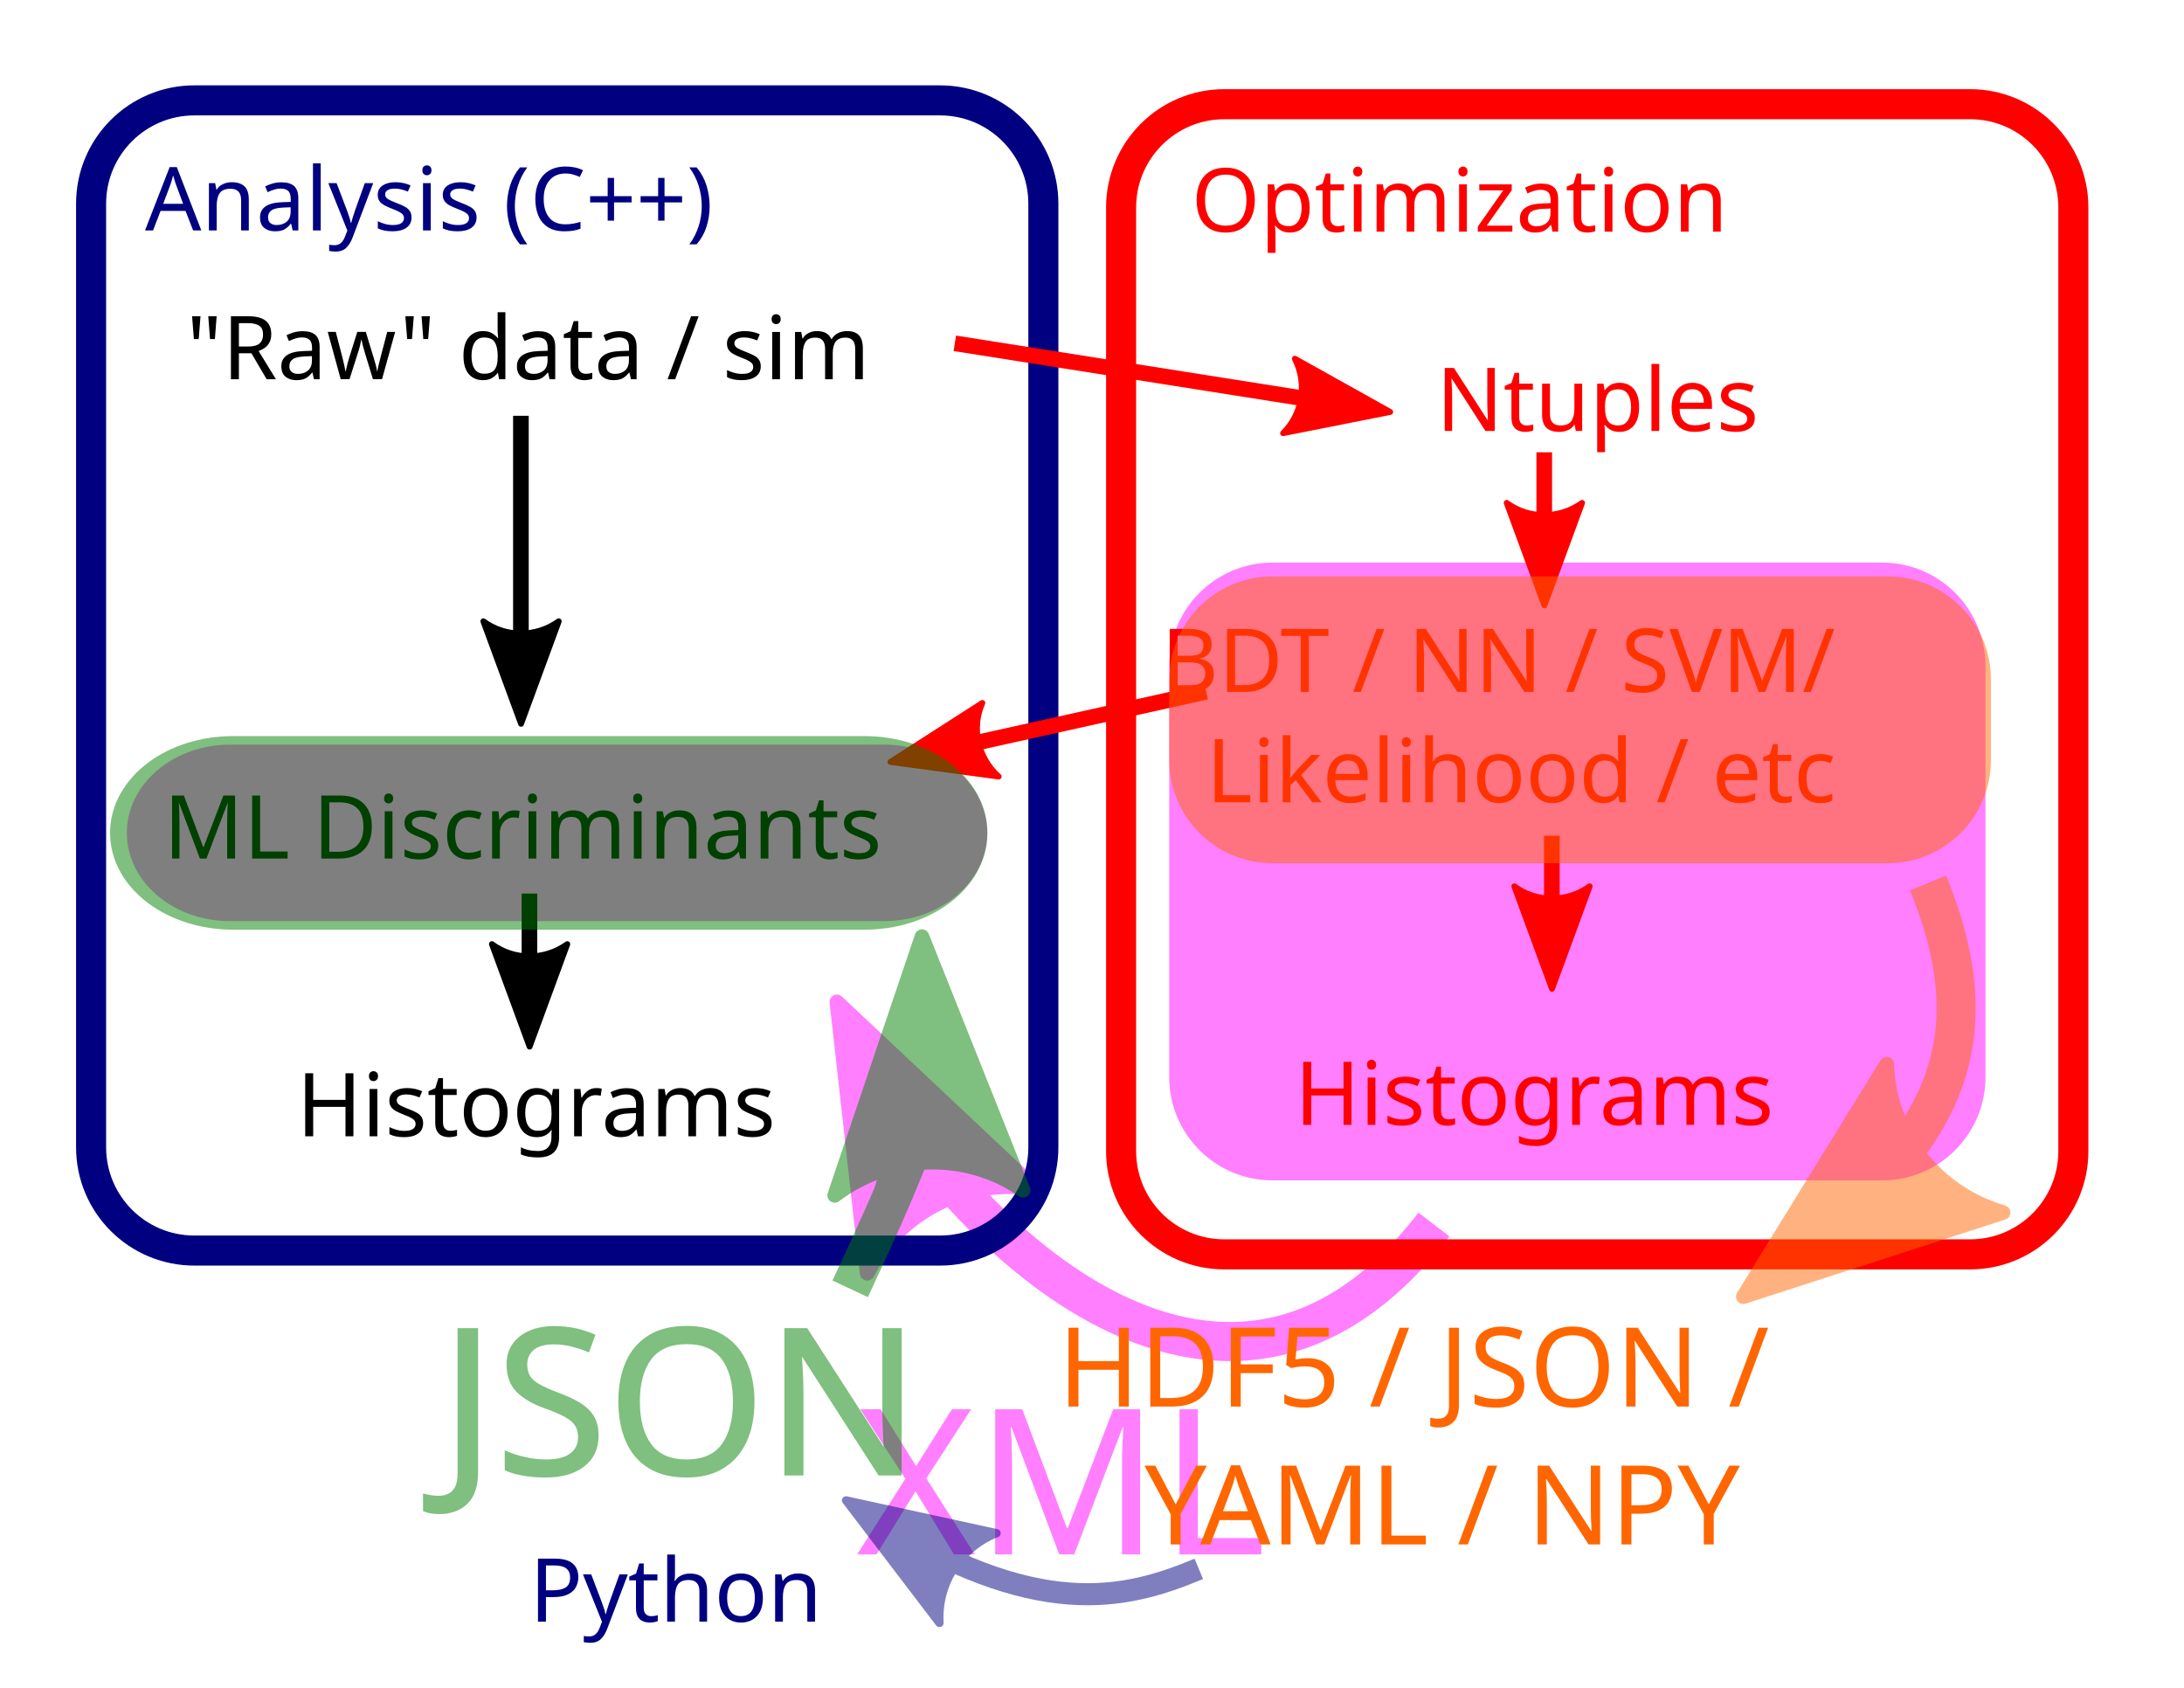
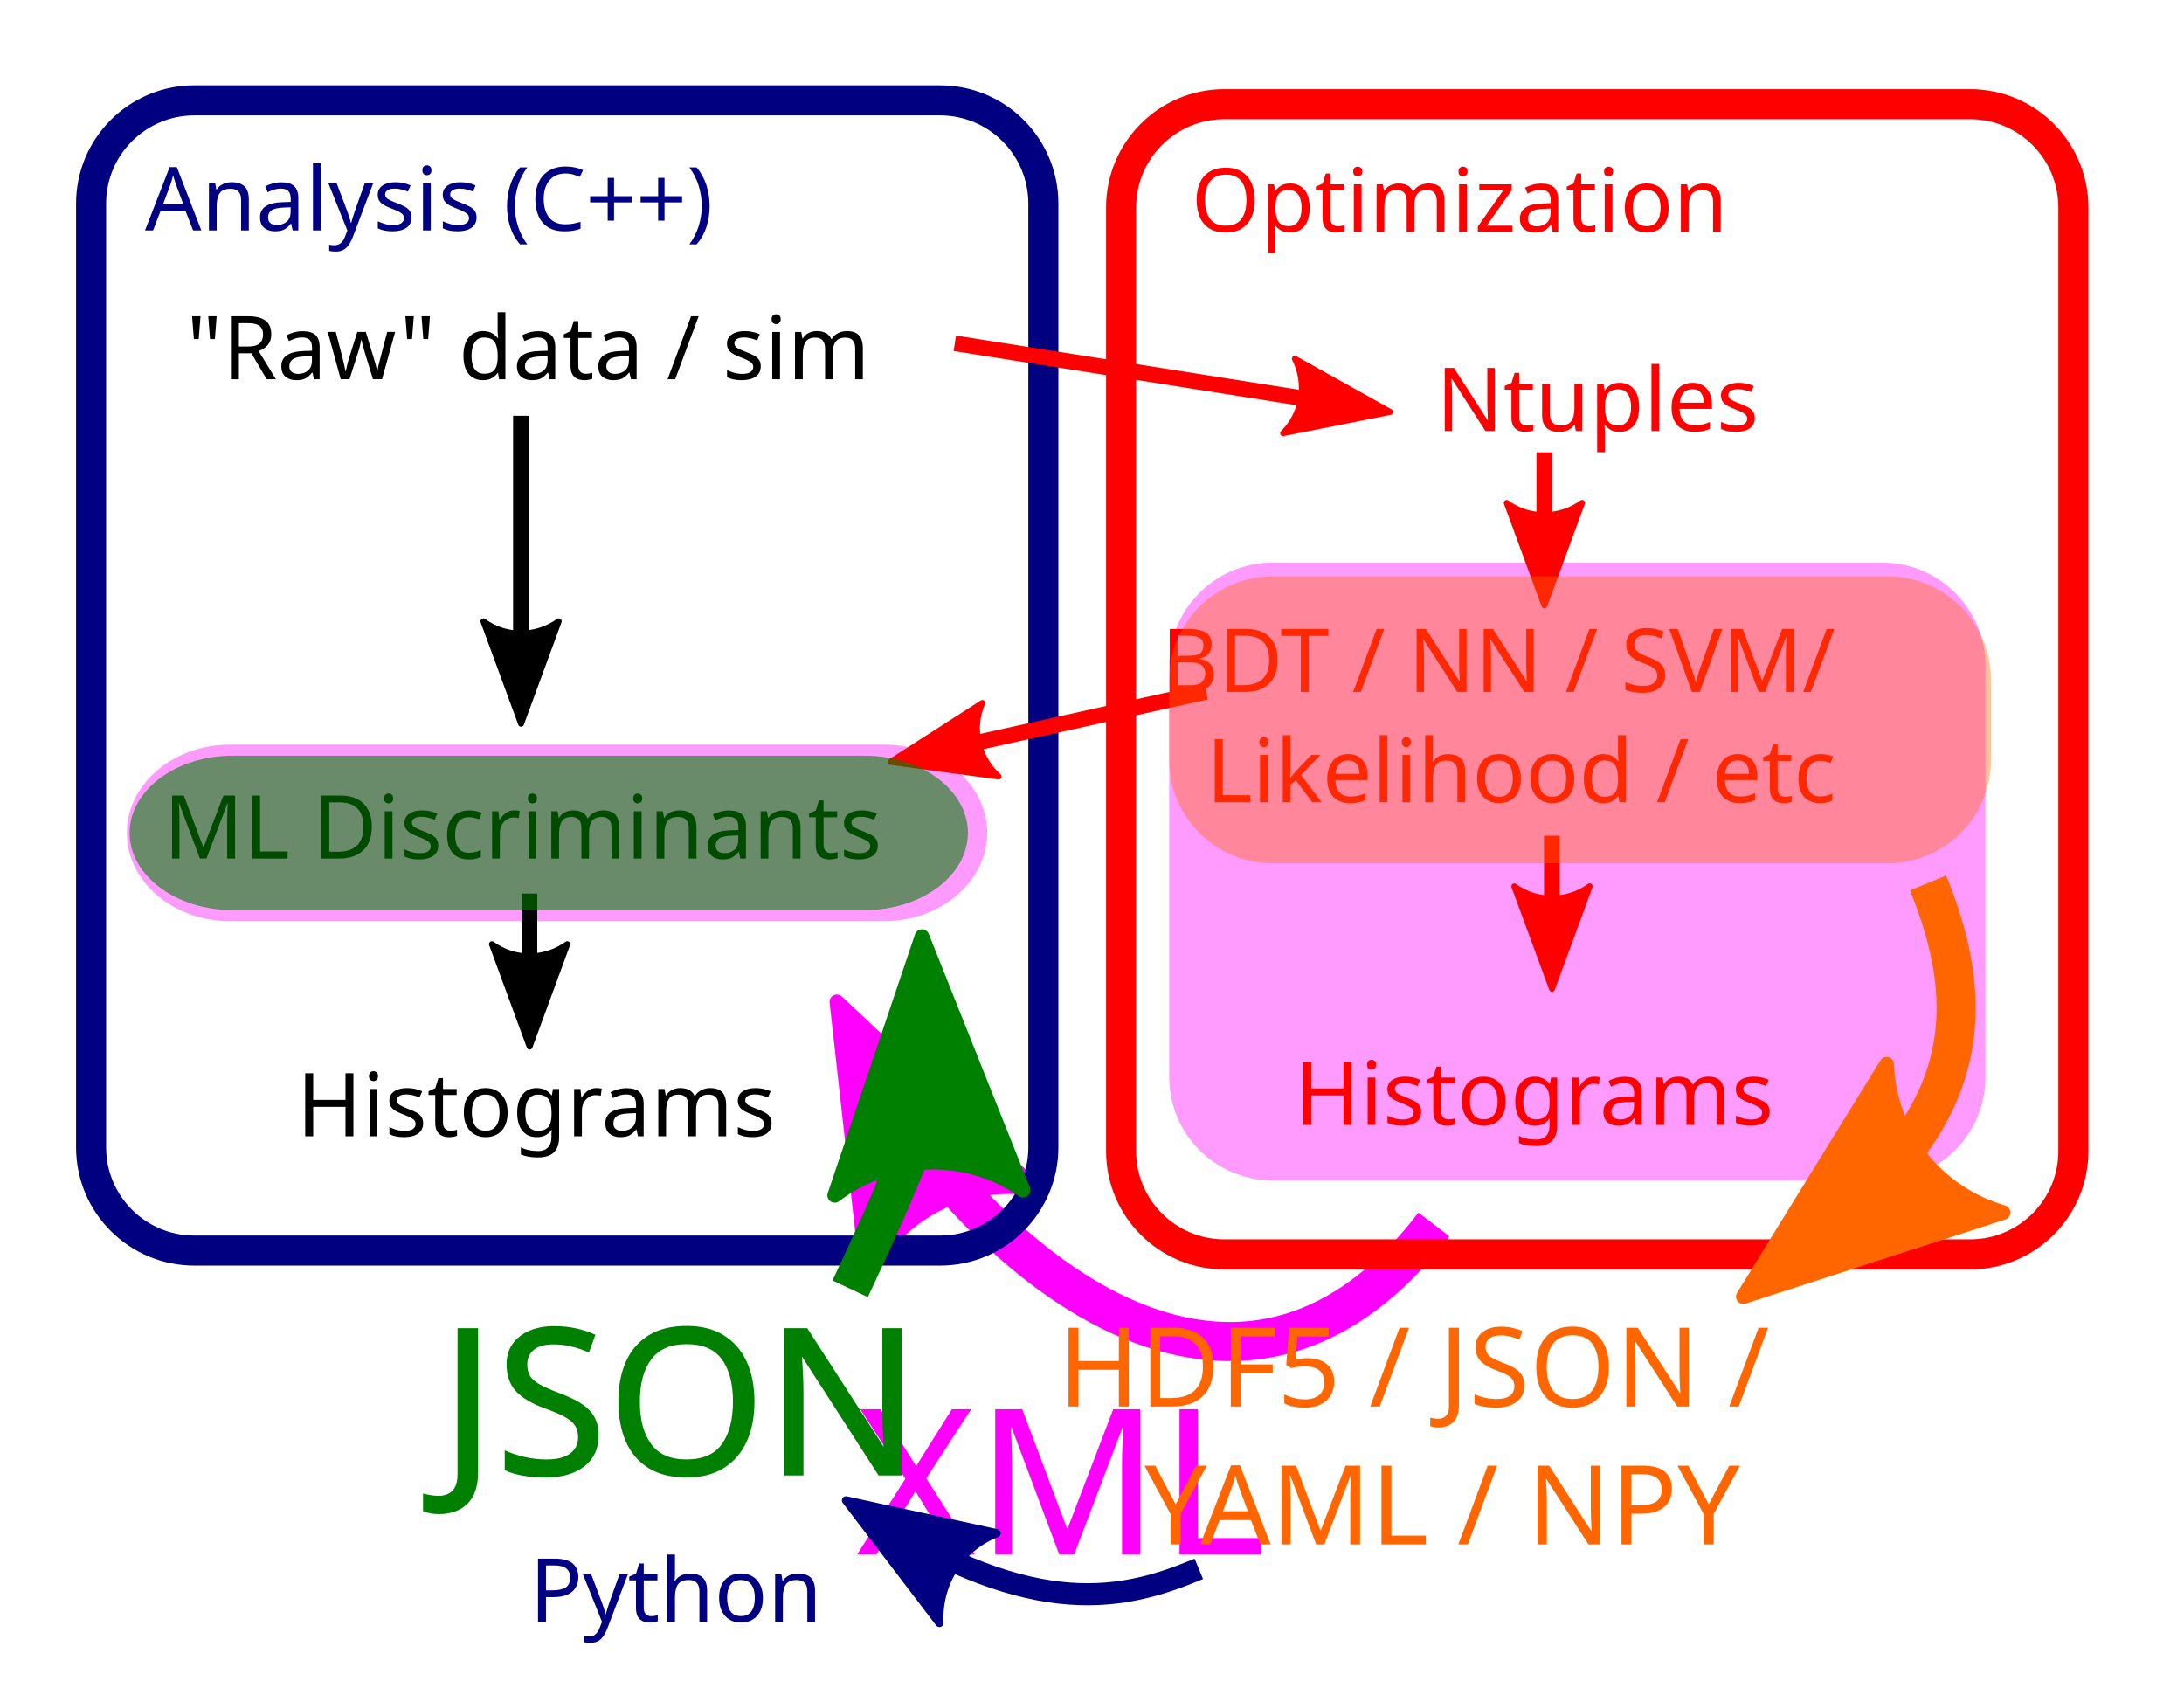
<svg xmlns="http://www.w3.org/2000/svg" width="11in" height="8.5in" viewBox="0 0 990 765" id="svg2" version="1.1">
  <defs id="defs4">
    <marker orient="auto" refY="0" refX="0" id="marker6268" style="overflow:visible">
      <path id="path6270" style="fill:#ff00ff;fill-opacity:1;fill-rule:evenodd;stroke:#ff00ff;stroke-width:0.625;stroke-linejoin:round;stroke-opacity:1" d="M 8.719,4.034 -2.207,0.016 8.719,-4.002 c -1.745,2.372 -1.735,5.617 -6e-7,8.035 z" transform="scale(-0.6,-0.6)" />
    </marker>
    <marker style="overflow:visible" id="marker5268" refX="0" refY="0" orient="auto">
      <path transform="scale(-0.6,-0.6)" d="M 8.719,4.034 -2.207,0.016 8.719,-4.002 c -1.745,2.372 -1.735,5.617 -6e-7,8.035 z" style="fill:#ff0000;fill-opacity:1;fill-rule:evenodd;stroke:#ff0000;stroke-width:0.625;stroke-linejoin:round;stroke-opacity:1" id="path5270" />
    </marker>
    <marker orient="auto" refY="0.0" refX="0.0" id="Arrow2Mend" style="overflow:visible;">
      <path id="path4214" style="fill-rule:evenodd;stroke-width:0.625;stroke-linejoin:round;stroke:#000000;stroke-opacity:1;fill:#000000;fill-opacity:1" d="M 8.719,4.034 L -2.207,0.016 L 8.719,-4.002 C 6.973,-1.63 6.983,1.616 8.719,4.034 z " transform="scale(0.6) rotate(180) translate(0,0)" />
    </marker>
    <marker orient="auto" refY="0" refX="0" id="Arrow2Mend-5" style="overflow:visible">
      <path id="path4214-0" style="fill:#000000;fill-opacity:1;fill-rule:evenodd;stroke:#000000;stroke-width:0.625;stroke-linejoin:round;stroke-opacity:1" d="M 8.719,4.034 -2.207,0.016 8.719,-4.002 c -1.745,2.372 -1.735,5.617 -6e-7,8.035 z" transform="scale(-0.6,-0.6)" />
    </marker>
    <marker orient="auto" refY="0" refX="0" id="Arrow2Mend-7" style="overflow:visible">
      <path id="path4214-06" style="fill:#ff0000;fill-opacity:1;fill-rule:evenodd;stroke:#ff0000;stroke-width:0.625;stroke-linejoin:round;stroke-opacity:1" d="M 8.719,4.034 -2.207,0.016 8.719,-4.002 c -1.745,2.372 -1.735,5.617 -6e-7,8.035 z" transform="scale(-0.6,-0.6)" />
    </marker>
    <marker style="overflow:visible" id="marker5268-0" refX="0" refY="0" orient="auto">
      <path transform="scale(-0.6,-0.6)" d="M 8.719,4.034 -2.207,0.016 8.719,-4.002 c -1.745,2.372 -1.735,5.617 -6e-7,8.035 z" style="fill:#ff0000;fill-opacity:1;fill-rule:evenodd;stroke:#ff0000;stroke-width:0.625;stroke-linejoin:round;stroke-opacity:1" id="path5270-9" />
    </marker>
    <marker orient="auto" refY="0" refX="0" id="Arrow2Mend-7-9" style="overflow:visible">
      <path id="path4214-06-5" style="fill:#ff0000;fill-opacity:1;fill-rule:evenodd;stroke:#ff0000;stroke-width:0.625;stroke-linejoin:round;stroke-opacity:1" d="M 8.719,4.034 -2.207,0.016 8.719,-4.002 c -1.745,2.372 -1.735,5.617 -6e-7,8.035 z" transform="scale(-0.6,-0.6)" />
    </marker>
    <marker orient="auto" refY="0" refX="0" id="marker6268-4" style="overflow:visible">
      <path id="path6270-3" style="fill:#008000;fill-opacity:1;fill-rule:evenodd;stroke:#008000;stroke-width:0.625;stroke-linejoin:round;stroke-opacity:1" d="M 8.719,4.034 -2.207,0.016 8.719,-4.002 c -1.745,2.372 -1.735,5.617 -6e-7,8.035 z" transform="scale(-0.6,-0.6)" />
    </marker>
    <marker orient="auto" refY="0" refX="0" id="marker6268-4-1" style="overflow:visible">
      <path id="path6270-3-0" style="fill:#ff6600;fill-opacity:1;fill-rule:evenodd;stroke:#ff6600;stroke-width:0.625;stroke-linejoin:round;stroke-opacity:1" d="M 8.719,4.034 -2.207,0.016 8.719,-4.002 c -1.745,2.372 -1.735,5.617 -6e-7,8.035 z" transform="scale(-0.6,-0.6)" />
    </marker>
    <marker orient="auto" refY="0" refX="0" id="marker6268-4-1-4" style="overflow:visible">
      <path id="path6270-3-0-1" style="fill:#000080;fill-opacity:1;fill-rule:evenodd;stroke:#000080;stroke-width:0.625;stroke-linejoin:round;stroke-opacity:1" d="M 8.719,4.034 -2.207,0.016 8.719,-4.002 c -1.745,2.372 -1.735,5.617 -6e-7,8.035 z" transform="scale(-0.6,-0.6)" />
    </marker>
  </defs>
  <g id="layer2" style="display:inline">
-     <text xml:space="preserve" style="font-style:normal;font-weight:normal;font-size:92.126px;line-height:125%;font-family:sans-serif;letter-spacing:0px;word-spacing:0px;opacity:0.5;fill:#ff00ff;fill-opacity:1;stroke:none;stroke-width:1px;stroke-linecap:butt;stroke-linejoin:miter;stroke-opacity:1" x="388.197" y="704.5" id="text6249">
+     <text xml:space="preserve" style="font-style:normal;font-weight:normal;font-size:92.126px;line-height:125%;font-family:sans-serif;letter-spacing:0px;word-spacing:0px;opacity:1;fill:#ff00ff;fill-opacity:1;stroke:none;stroke-width:1px;stroke-linecap:butt;stroke-linejoin:miter;stroke-opacity:1" x="388.197" y="704.5" id="text6249">
      <tspan id="tspan6251" x="388.197" y="704.5">XML</tspan>
    </text>
-     <rect style="opacity:0.5;fill:#ff00ff;stroke:none;stroke-width:7.087;stroke-miterlimit:4;stroke-dasharray:none" id="rect6254" width="390" height="80" x="57.5" y="337.5" rx="46.807" ry="46.807" />
-     <rect style="opacity:0.5;fill:#ff00ff;stroke:none;stroke-width:7.087;stroke-miterlimit:4;stroke-dasharray:none" id="rect6256" width="370" height="280" x="530" y="255" rx="46.807" ry="46.807" />
-     <path style="opacity:0.5;fill:none;fill-rule:evenodd;stroke:#ff00ff;stroke-width:17.717;stroke-linecap:butt;stroke-linejoin:miter;stroke-miterlimit:4;stroke-dasharray:none;stroke-opacity:1;marker-end:url(#marker6268)" d="M 650,555 C 553.778,680.18 430,555 390,475" id="path6260" />
+     <rect style="opacity:1;fill:#ff00ff;fill-opacity:0.392;stroke:none;stroke-width:7.087;stroke-miterlimit:4;stroke-dasharray:none" id="rect6254" width="390" height="80" x="57.5" y="337.5" rx="46.807" ry="46.807" />
+     <rect style="opacity:1;fill:#ff00ff;fill-opacity:0.392;stroke:none;stroke-width:7.087;stroke-miterlimit:4;stroke-dasharray:none" id="rect6256" width="370" height="280" x="530" y="255" rx="46.807" ry="46.807" />
+     <path style="opacity:1;fill:none;fill-rule:evenodd;stroke:#ff00ff;stroke-width:17.717;stroke-linecap:butt;stroke-linejoin:miter;stroke-miterlimit:4;stroke-dasharray:none;stroke-opacity:1;marker-end:url(#marker6268)" d="M 650,555 C 553.778,680.18 430,555 390,475" id="path6260" />
  </g>
  <g id="layer1" transform="translate(-27.36114,310.6886)" style="display:inline">
    <rect style="opacity:1;fill:none;fill-rule:evenodd;stroke:#000080;stroke-width:13.623;stroke-linecap:butt;stroke-linejoin:miter;stroke-miterlimit:4;stroke-dasharray:none;stroke-opacity:1" id="rect3340" width="431.655" height="521.31" x="68.655" y="-265.189" ry="46.807" rx="46.807" />
-     <text xml:space="preserve" style="font-style:normal;font-weight:normal;font-size:40px;line-height:125%;font-family:sans-serif;letter-spacing:0px;word-spacing:0px;fill:#000080;fill-opacity:1;stroke:none;stroke-width:1px;stroke-linecap:butt;stroke-linejoin:miter;stroke-opacity:1" x="93.103" y="-206.258" id="text4142">
+     <text xml:space="preserve" style="font-style:normal;font-weight:normal;font-size:40px;line-height:125%;font-family:sans-serif;letter-spacing:0px;word-spacing:0px;opacity:1;fill:#000080;fill-opacity:1;stroke:none;stroke-width:1px;stroke-linecap:butt;stroke-linejoin:miter;stroke-opacity:1" x="93.103" y="-206.258" id="text4142">
      <tspan id="tspan4144" x="93.103" y="-206.258">Analysis (C++)</tspan>
    </text>
-     <text xml:space="preserve" style="font-style:normal;font-weight:normal;font-size:40px;line-height:125%;font-family:sans-serif;letter-spacing:0px;word-spacing:0px;fill:#000000;fill-opacity:1;stroke:none;stroke-width:1px;stroke-linecap:butt;stroke-linejoin:miter;stroke-opacity:1" x="111.844" y="-138.792" id="text4165">
+     <text xml:space="preserve" style="font-style:normal;font-weight:normal;font-size:40px;line-height:125%;font-family:sans-serif;letter-spacing:0px;word-spacing:0px;opacity:1;fill:#000000;fill-opacity:1;stroke:none;stroke-width:1px;stroke-linecap:butt;stroke-linejoin:miter;stroke-opacity:1" x="111.844" y="-138.792" id="text4165">
      <tspan id="tspan4167" x="111.844" y="-138.792">"Raw" data / sim</tspan>
    </text>
-     <text xml:space="preserve" style="font-style:normal;font-weight:normal;font-size:40px;line-height:125%;font-family:sans-serif;letter-spacing:0px;word-spacing:0px;fill:#000000;fill-opacity:1;stroke:none;stroke-width:1px;stroke-linecap:butt;stroke-linejoin:miter;stroke-opacity:1" x="101.499" y="78.449" id="text4169">
+     <text xml:space="preserve" style="font-style:normal;font-weight:normal;font-size:40px;line-height:125%;font-family:sans-serif;letter-spacing:0px;word-spacing:0px;opacity:1;fill:#000000;fill-opacity:1;stroke:none;stroke-width:1px;stroke-linecap:butt;stroke-linejoin:miter;stroke-opacity:1" x="101.499" y="78.449" id="text4169">
      <tspan id="tspan4171" x="101.499" y="78.449">ML Discriminants</tspan>
    </text>
-     <text xml:space="preserve" style="font-style:normal;font-weight:normal;font-size:40px;line-height:125%;font-family:sans-serif;letter-spacing:0px;word-spacing:0px;fill:#000000;fill-opacity:1;stroke:none;stroke-width:1px;stroke-linecap:butt;stroke-linejoin:miter;stroke-opacity:1" x="161.844" y="204.311" id="text4173">
+     <text xml:space="preserve" style="font-style:normal;font-weight:normal;font-size:40px;line-height:125%;font-family:sans-serif;letter-spacing:0px;word-spacing:0px;opacity:1;fill:#000000;fill-opacity:1;stroke:none;stroke-width:1px;stroke-linecap:butt;stroke-linejoin:miter;stroke-opacity:1" x="161.844" y="204.311" id="text4173">
      <tspan id="tspan4175" x="161.844" y="204.311">Histograms</tspan>
    </text>
-     <path style="fill:none;fill-rule:evenodd;stroke:#000000;stroke-width:7.087;stroke-linecap:butt;stroke-linejoin:miter;stroke-miterlimit:4;stroke-dasharray:none;stroke-opacity:1;marker-end:url(#Arrow2Mend)" d="m 267.361,94.311 0,60" id="path4181" />
-     <path style="fill:none;fill-rule:evenodd;stroke:#000000;stroke-width:7.087;stroke-linecap:butt;stroke-linejoin:miter;stroke-miterlimit:4;stroke-dasharray:none;stroke-opacity:1;marker-end:url(#Arrow2Mend-5)" d="m 263.488,-122.24 0,130.22" id="path4181-6" />
+     <path style="opacity:1;fill:none;fill-rule:evenodd;stroke:#000000;stroke-width:7.087;stroke-linecap:butt;stroke-linejoin:miter;stroke-miterlimit:4;stroke-dasharray:none;stroke-opacity:1;marker-end:url(#Arrow2Mend)" d="m 267.361,94.311 0,60" id="path4181" />
+     <path style="opacity:1;fill:none;fill-rule:evenodd;stroke:#000000;stroke-width:7.087;stroke-linecap:butt;stroke-linejoin:miter;stroke-miterlimit:4;stroke-dasharray:none;stroke-opacity:1;marker-end:url(#Arrow2Mend-5)" d="m 263.488,-122.24 0,130.22" id="path4181-6" />
  </g>
  <g id="layer3" style="display:inline">
    <rect style="opacity:1;fill:none;fill-rule:evenodd;stroke:#ff0000;stroke-width:13.623;stroke-linecap:butt;stroke-linejoin:miter;stroke-miterlimit:4;stroke-dasharray:none;stroke-opacity:1" id="rect3340-6" width="431.655" height="521.31" x="508.191" y="47.223" ry="46.807" rx="46.807" />
-     <path style="fill:none;fill-rule:evenodd;stroke:#ff0000;stroke-width:7.087;stroke-linecap:butt;stroke-linejoin:miter;stroke-miterlimit:4;stroke-dasharray:none;stroke-opacity:1;marker-end:url(#marker5268)" d="m 432.815,155.601 188.077,29.713" id="path4984" />
-     <text xml:space="preserve" style="font-style:normal;font-weight:normal;font-size:40px;line-height:125%;font-family:sans-serif;letter-spacing:0px;word-spacing:0px;fill:#ff0000;fill-opacity:1;stroke:none;stroke-width:1px;stroke-linecap:butt;stroke-linejoin:miter;stroke-opacity:1" x="651.034" y="195.345" id="text5308">
+     <path style="opacity:1;fill:none;fill-rule:evenodd;stroke:#ff0000;stroke-width:7.087;stroke-linecap:butt;stroke-linejoin:miter;stroke-miterlimit:4;stroke-dasharray:none;stroke-opacity:1;marker-end:url(#marker5268)" d="m 432.815,155.601 188.077,29.713" id="path4984" />
+     <text xml:space="preserve" style="font-style:normal;font-weight:normal;font-size:40px;line-height:125%;font-family:sans-serif;letter-spacing:0px;word-spacing:0px;opacity:1;fill:#ff0000;fill-opacity:1;stroke:none;stroke-width:1px;stroke-linecap:butt;stroke-linejoin:miter;stroke-opacity:1" x="651.034" y="195.345" id="text5308">
      <tspan id="tspan5310" x="651.034" y="195.345">Ntuples</tspan>
    </text>
-     <text xml:space="preserve" style="font-style:normal;font-weight:normal;font-size:40px;line-height:125%;font-family:sans-serif;letter-spacing:0px;word-spacing:0px;fill:#ff0000;fill-opacity:1;stroke:none;stroke-width:1px;stroke-linecap:butt;stroke-linejoin:miter;stroke-opacity:1" x="540" y="105" id="text5351">
+     <text xml:space="preserve" style="font-style:normal;font-weight:normal;font-size:40px;line-height:125%;font-family:sans-serif;letter-spacing:0px;word-spacing:0px;opacity:1;fill:#ff0000;fill-opacity:1;stroke:none;stroke-width:1px;stroke-linecap:butt;stroke-linejoin:miter;stroke-opacity:1" x="540" y="105" id="text5351">
      <tspan id="tspan5353" x="540" y="105">Optimization</tspan>
    </text>
-     <text xml:space="preserve" style="font-style:normal;font-variant:normal;font-weight:normal;font-stretch:normal;font-size:40px;line-height:125%;font-family:sans-serif;-inkscape-font-specification:'sans-serif, Normal';text-align:center;letter-spacing:0px;word-spacing:0px;writing-mode:lr-tb;text-anchor:middle;fill:#ff0000;fill-opacity:1;stroke:none;stroke-width:1px;stroke-linecap:butt;stroke-linejoin:miter;stroke-opacity:1" x="715.517" y="313.621" id="text5511">
+     <text xml:space="preserve" style="font-style:normal;font-variant:normal;font-weight:normal;font-stretch:normal;font-size:40px;line-height:125%;font-family:sans-serif;-inkscape-font-specification:'sans-serif, Normal';text-align:center;letter-spacing:0px;word-spacing:0px;writing-mode:lr-tb;text-anchor:middle;opacity:1;fill:#ff0000;fill-opacity:1;stroke:none;stroke-width:1px;stroke-linecap:butt;stroke-linejoin:miter;stroke-opacity:1" x="715.517" y="313.621" id="text5511">
      <tspan id="tspan5521" x="715.517" y="313.621">BDT / NN / SVM/</tspan>
      <tspan id="tspan5523" x="715.517" y="363.621">Likelihood / etc</tspan>
    </text>
-     <path style="fill:none;fill-rule:evenodd;stroke:#ff0000;stroke-width:7.087;stroke-linecap:butt;stroke-linejoin:miter;stroke-miterlimit:4;stroke-dasharray:none;stroke-opacity:1;marker-end:url(#Arrow2Mend-7)" d="m 700,205 0,60" id="path4181-7" />
-     <path style="fill:none;fill-rule:evenodd;stroke:#ff0000;stroke-width:7.087;stroke-linecap:butt;stroke-linejoin:miter;stroke-miterlimit:4;stroke-dasharray:none;stroke-opacity:1;marker-end:url(#marker5268-0)" d="M 546.775,313.533 412.78,343.246" id="path4984-0" />
-     <path style="fill:none;fill-rule:evenodd;stroke:#ff0000;stroke-width:7.087;stroke-linecap:butt;stroke-linejoin:miter;stroke-miterlimit:4;stroke-dasharray:none;stroke-opacity:1;marker-end:url(#Arrow2Mend-7-9)" d="m 703.448,378.793 0,60" id="path4181-7-6" />
-     <text xml:space="preserve" style="font-style:normal;font-weight:normal;font-size:40px;line-height:125%;font-family:sans-serif;letter-spacing:0px;word-spacing:0px;fill:#ff0000;fill-opacity:1;stroke:none;stroke-width:1px;stroke-linecap:butt;stroke-linejoin:miter;stroke-opacity:1" x="586.897" y="509.828" id="text4173-4">
+     <path style="opacity:1;fill:none;fill-rule:evenodd;stroke:#ff0000;stroke-width:7.087;stroke-linecap:butt;stroke-linejoin:miter;stroke-miterlimit:4;stroke-dasharray:none;stroke-opacity:1;marker-end:url(#Arrow2Mend-7)" d="m 700,205 0,60" id="path4181-7" />
+     <path style="opacity:1;fill:none;fill-rule:evenodd;stroke:#ff0000;stroke-width:7.087;stroke-linecap:butt;stroke-linejoin:miter;stroke-miterlimit:4;stroke-dasharray:none;stroke-opacity:1;marker-end:url(#marker5268-0)" d="M 546.775,313.533 412.78,343.246" id="path4984-0" />
+     <path style="opacity:1;fill:none;fill-rule:evenodd;stroke:#ff0000;stroke-width:7.087;stroke-linecap:butt;stroke-linejoin:miter;stroke-miterlimit:4;stroke-dasharray:none;stroke-opacity:1;marker-end:url(#Arrow2Mend-7-9)" d="m 703.448,378.793 0,60" id="path4181-7-6" />
+     <text xml:space="preserve" style="font-style:normal;font-weight:normal;font-size:40px;line-height:125%;font-family:sans-serif;letter-spacing:0px;word-spacing:0px;opacity:1;fill:#ff0000;fill-opacity:1;stroke:none;stroke-width:1px;stroke-linecap:butt;stroke-linejoin:miter;stroke-opacity:1" x="586.897" y="509.828" id="text4173-4">
      <tspan id="tspan4175-6" x="586.897" y="509.828">Histograms</tspan>
    </text>
  </g>
-   <g id="layer4">
-     <rect style="opacity:0.5;fill:#008000;stroke:#008000;stroke-width:17.717;stroke-miterlimit:4;stroke-dasharray:none" id="rect6488" width="380" height="70" x="58.75" y="342.5" rx="46.807" ry="46.807" />
-     <path style="display:inline;opacity:0.5;fill:#008000;fill-rule:evenodd;stroke:#008000;stroke-width:17.717;stroke-linecap:butt;stroke-linejoin:miter;stroke-miterlimit:4;stroke-dasharray:none;stroke-opacity:1;marker-end:url(#marker6268-4)" d="M 385.381,584.147 C 432.5,483.75 420,495 418.727,447.977" id="path6260-5" />
+   <g id="layer4" style="display:inline">
+     <rect style="opacity:1;fill:#008000;fill-opacity:0.588;stroke:#008000;stroke-width:17.717;stroke-miterlimit:4;stroke-dasharray:none;stroke-opacity:0" id="rect6488" width="380" height="70" x="58.75" y="342.5" rx="46.807" ry="46.807" />
+     <path style="display:inline;opacity:1;fill:#008000;fill-rule:evenodd;stroke:#008000;stroke-width:17.717;stroke-linecap:butt;stroke-linejoin:miter;stroke-miterlimit:4;stroke-dasharray:none;stroke-opacity:1;marker-end:url(#marker6268-4)" d="M 385.381,584.147 C 432.5,483.75 420,495 418.727,447.977" id="path6260-5" />
    <text xml:space="preserve" style="font-style:normal;font-weight:normal;font-size:40px;line-height:125%;font-family:sans-serif;letter-spacing:0px;word-spacing:0px;fill:#000000;fill-opacity:1;stroke:none;stroke-width:1px;stroke-linecap:butt;stroke-linejoin:miter;stroke-opacity:1" x="210" y="645" id="text7325">
      <tspan id="tspan7327" x="210" y="645" />
    </text>
-     <text xml:space="preserve" style="font-style:normal;font-weight:normal;font-size:92.126px;line-height:125%;font-family:sans-serif;letter-spacing:0px;word-spacing:0px;display:inline;opacity:0.5;fill:#008000;fill-opacity:1;stroke:#008000;stroke-width:1px;stroke-linecap:butt;stroke-linejoin:miter;stroke-opacity:1" x="199.447" y="668.25" id="text6249-3">
+     <text xml:space="preserve" style="font-style:normal;font-weight:normal;font-size:92.126px;line-height:125%;font-family:sans-serif;letter-spacing:0px;word-spacing:0px;display:inline;opacity:1;fill:#008000;fill-opacity:1;stroke:#008000;stroke-width:1px;stroke-linecap:butt;stroke-linejoin:miter;stroke-opacity:1" x="199.447" y="668.25" id="text6249-3">
      <tspan id="tspan6251-3" x="199.447" y="668.25">JSON</tspan>
    </text>
  </g>
  <g id="layer5" style="display:inline">
-     <rect style="opacity:0.5;fill:#ff6600;stroke:none;stroke-width:17.717;stroke-miterlimit:4;stroke-dasharray:none" id="rect8692" width="372.5" height="130" x="530" y="261.25" rx="46.807" ry="46.807" />
-     <path style="display:inline;opacity:0.5;fill:none;fill-rule:evenodd;stroke:#ff6600;stroke-width:17.717;stroke-linecap:butt;stroke-linejoin:miter;stroke-miterlimit:4;stroke-dasharray:none;stroke-opacity:1;marker-end:url(#marker6268-4-1)" d="m 873.954,400.202 c 34.543,83.676 -5.778,126.086 -65.36,172.875" id="path6260-5-8" />
+     <rect style="opacity:1;fill:#ff6600;fill-opacity:0.392;stroke:none;stroke-width:17.717;stroke-miterlimit:4;stroke-dasharray:none" id="rect8692" width="372.5" height="130" x="530" y="261.25" rx="46.807" ry="46.807" />
+     <path style="display:inline;opacity:1;fill:none;fill-rule:evenodd;stroke:#ff6600;stroke-width:17.717;stroke-linecap:butt;stroke-linejoin:miter;stroke-miterlimit:4;stroke-dasharray:none;stroke-opacity:1;marker-end:url(#marker6268-4-1)" d="m 873.954,400.202 c 34.543,83.676 -5.778,126.086 -65.36,172.875" id="path6260-5-8" />
    <text xml:space="preserve" style="font-style:normal;font-variant:normal;font-weight:normal;font-stretch:normal;font-size:50px;line-height:125%;font-family:sans-serif;-inkscape-font-specification:'sans-serif, Normal';text-align:center;letter-spacing:0px;word-spacing:0px;writing-mode:lr-tb;text-anchor:middle;opacity:1;fill:#ff6600;fill-opacity:1;stroke:none;stroke-width:1px;stroke-linecap:butt;stroke-linejoin:miter;stroke-opacity:1" x="686.25" y="637.5" id="text9645">
      <tspan id="tspan9647" x="686.25" y="637.5">HDF5 / JSON /</tspan>
      <tspan x="686.25" y="700" id="tspan9649">YAML / NPY</tspan>
    </text>
  </g>
  <g id="layer6" style="display:inline">
-     <path style="display:inline;opacity:0.5;fill:none;fill-rule:evenodd;stroke:#000080;stroke-width:10;stroke-linecap:butt;stroke-linejoin:miter;stroke-miterlimit:4;stroke-dasharray:none;stroke-opacity:1;marker-end:url(#marker6268-4-1-4)" d="M 543.417,711.069 C 510,725 470,735 394.724,687.072" id="path6260-5-8-5" />
-     <text xml:space="preserve" style="font-style:normal;font-weight:normal;font-size:40px;line-height:125%;font-family:sans-serif;letter-spacing:0px;word-spacing:0px;fill:#000080;fill-opacity:1;stroke:none;stroke-width:1px;stroke-linecap:butt;stroke-linejoin:miter;stroke-opacity:1" x="240" y="735" id="text11151">
+     <path style="display:inline;opacity:1;fill:none;fill-rule:evenodd;stroke:#000080;stroke-width:10;stroke-linecap:butt;stroke-linejoin:miter;stroke-miterlimit:4;stroke-dasharray:none;stroke-opacity:1;marker-end:url(#marker6268-4-1-4)" d="M 543.417,711.069 C 510,725 470,735 394.724,687.072" id="path6260-5-8-5" />
+     <text xml:space="preserve" style="font-style:normal;font-weight:normal;font-size:40px;line-height:125%;font-family:sans-serif;letter-spacing:0px;word-spacing:0px;opacity:1;fill:#000080;fill-opacity:1;stroke:none;stroke-width:1px;stroke-linecap:butt;stroke-linejoin:miter;stroke-opacity:1" x="240" y="735" id="text11151">
      <tspan id="tspan11153" x="240" y="735">Python</tspan>
    </text>
  </g>
</svg>
